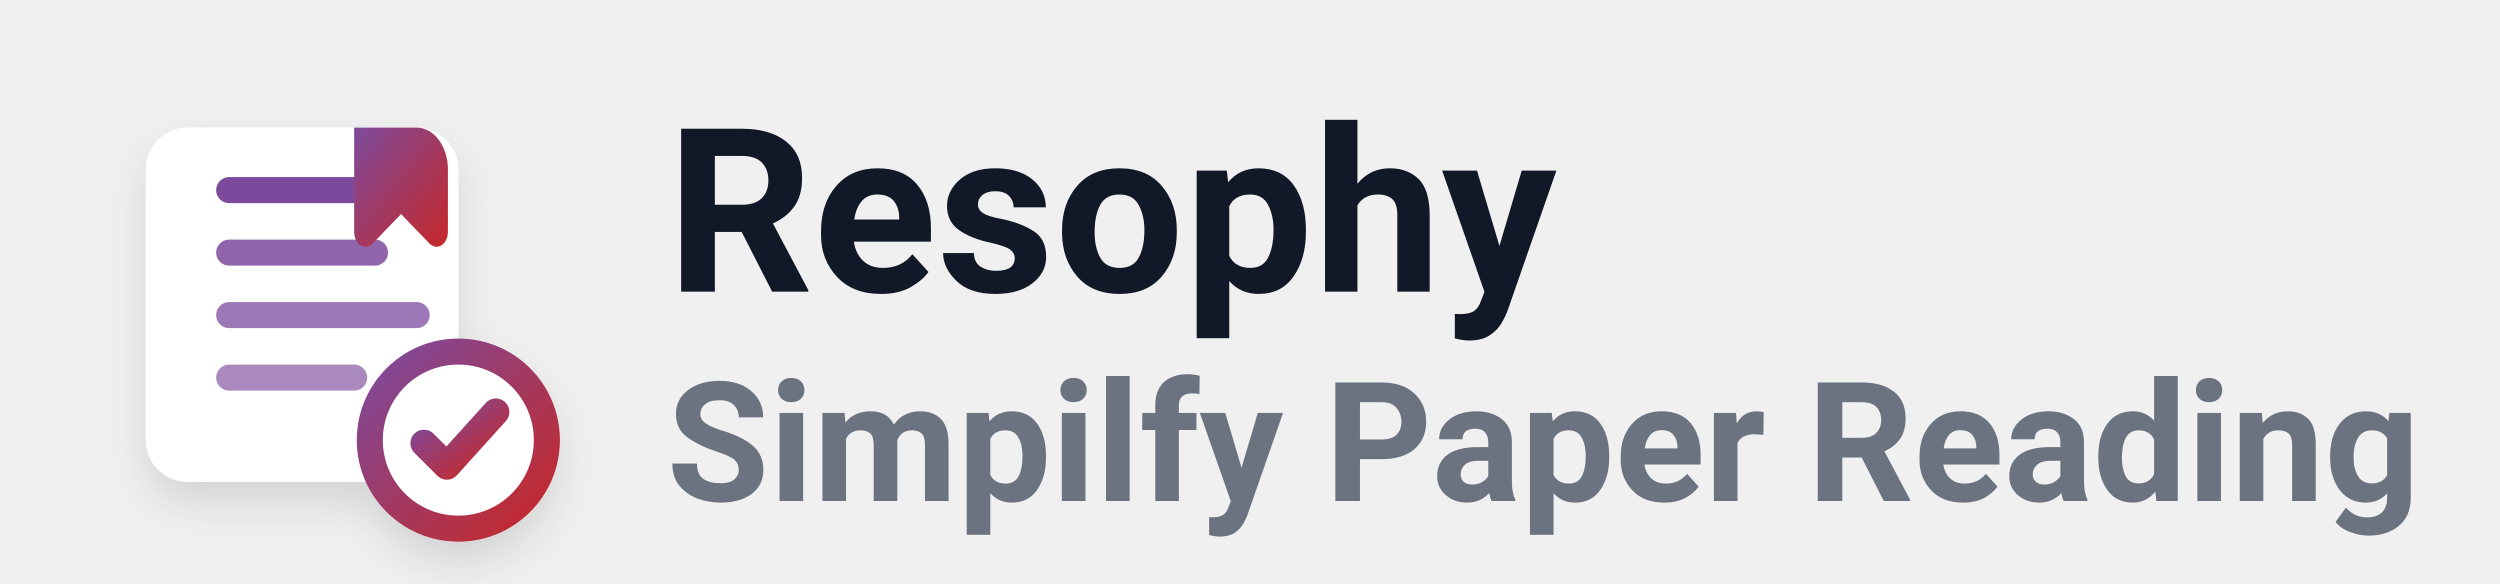
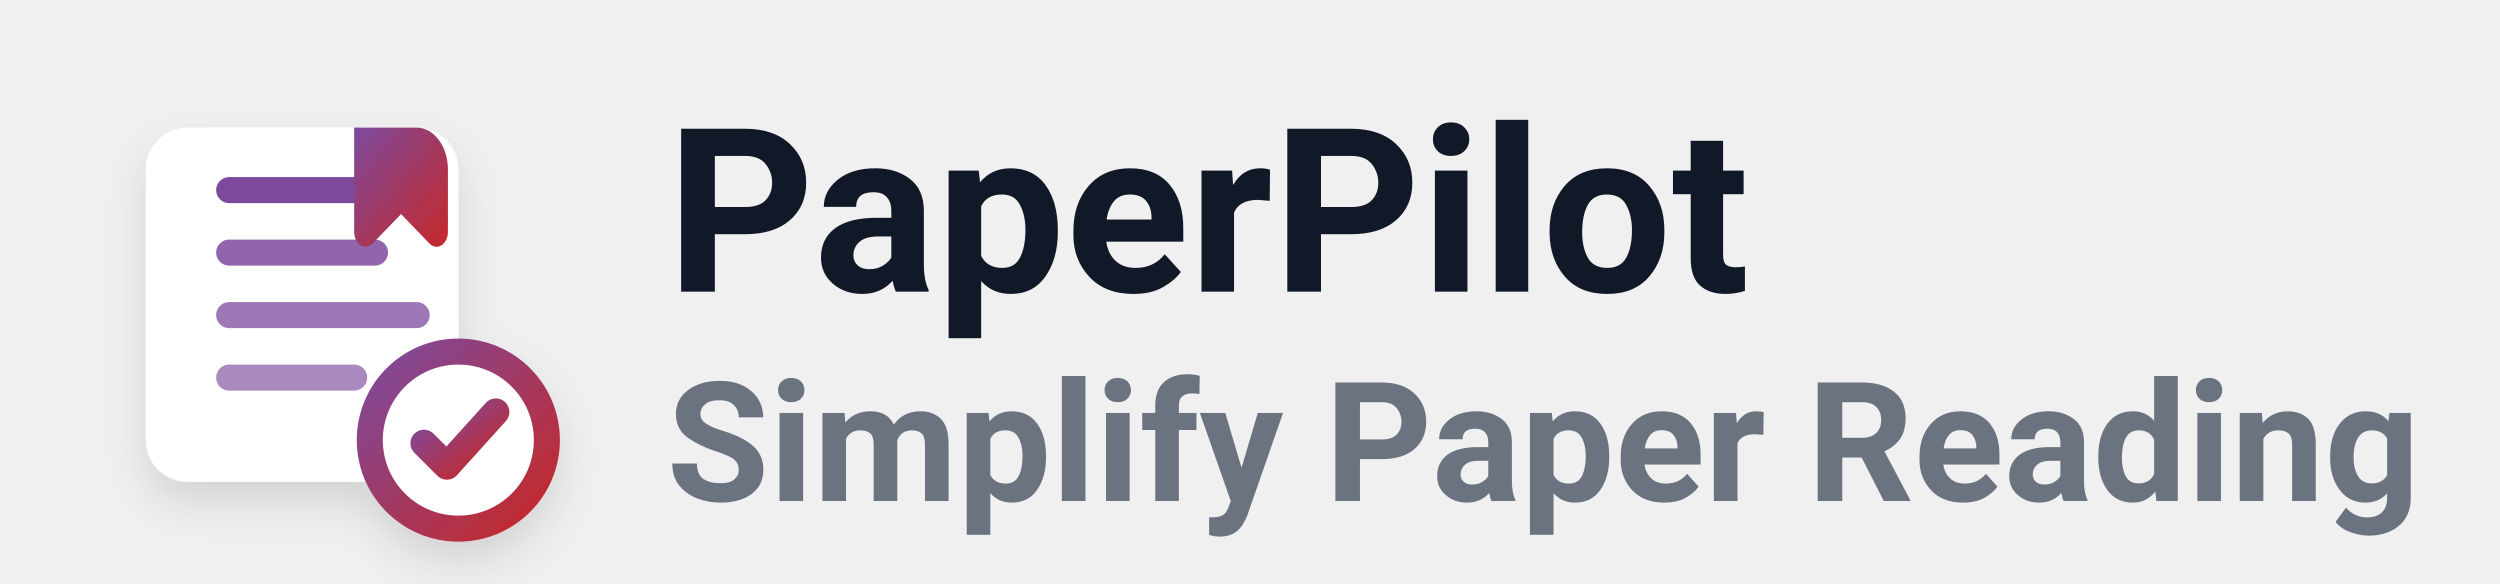
- <svg xmlns="http://www.w3.org/2000/svg" viewBox="0 0 240 56" role="img" aria-label="Resophy - Simpilfy Paper Reading">
+ <svg xmlns="http://www.w3.org/2000/svg" viewBox="0 0 240 56" role="img" aria-label="PaperPilot - Simpilfy Paper Reading">
  <defs>
    <linearGradient id="rp-grad" x1="0" y1="0" x2="1" y2="1">
      <stop offset="0" stop-color="#7d4a9d" />
      <stop offset="1" stop-color="#c62828" />
    </linearGradient>
    <filter id="rp-shadow" x="-20%" y="-20%" width="140%" height="140%">
      <feDropShadow dx="0" dy="2" stdDeviation="2" flood-color="#000" flood-opacity="0.12" />
    </filter>
  </defs>
  <g transform="translate(8,6.25)" filter="url(#rp-shadow)">
    <path d="M10 6h22c2.2 0 4 1.8 4 4v26c0 2.2-1.8 4-4 4H10c-2.2 0-4-1.8-4-4V10c0-2.2 1.8-4 4-4z" fill="#ffffff" />
    <path d="M14 12h18" stroke="#7d4a9d" stroke-width="2.5" stroke-linecap="round" />
    <path d="M14 18h14" stroke="#7d4a9d" stroke-width="2.5" stroke-linecap="round" opacity="0.85" />
    <path d="M14 24h18" stroke="#7d4a9d" stroke-width="2.5" stroke-linecap="round" opacity="0.75" />
    <path d="M14 30h12" stroke="#7d4a9d" stroke-width="2.5" stroke-linecap="round" opacity="0.65" />
    <path d="M20 6v10c0 1.2 1.4 1.9 2.4 1.1l3.6-2.8 3.6 2.8c1 .8 2.4.1 2.4-1.1V10c0-2.2-1.8-4-4-4H20z" fill="url(#rp-grad)" transform="translate(4 0) translate(28 0) scale(0.75 1) translate(-28 0)" />
    <circle cx="36" cy="36" r="8.5" fill="#ffffff" stroke="url(#rp-grad)" stroke-width="2.5" />
    <path d="M32.7 36.3l2.2 2.2 4.7-5.2" fill="none" stroke="url(#rp-grad)" stroke-width="2.6" stroke-linecap="round" stroke-linejoin="round" />
  </g>
  <g transform="translate(64,6)">
-     <text x="0" y="22" font-family="-apple-system, BlinkMacSystemFont, Segoe UI, Roboto, Helvetica, Arial, sans-serif" font-size="22" font-weight="700" fill="#111827">Resophy</text>
-     <text x="0" y="46" font-family="-apple-system, BlinkMacSystemFont, Segoe UI, Roboto, Helvetica, Arial, sans-serif" font-size="16" font-weight="600" fill="#6b7280" dominant-baseline="text-after-edge">Simpilfy Paper Reading</text>
+     <text x="0" y="22" font-family="-apple-system, BlinkMacSystemFont, Segoe UI, Roboto, Helvetica, Arial, sans-serif" font-size="22" font-weight="700" fill="#111827">PaperPilot</text>
+     <text x="0" y="46" font-family="-apple-system, BlinkMacSystemFont, Segoe UI, Roboto, Helvetica, Arial, sans-serif" font-size="16" font-weight="600" fill="#6b7280" dominant-baseline="text-after-edge">Simplify Paper Reading</text>
  </g>
</svg>
